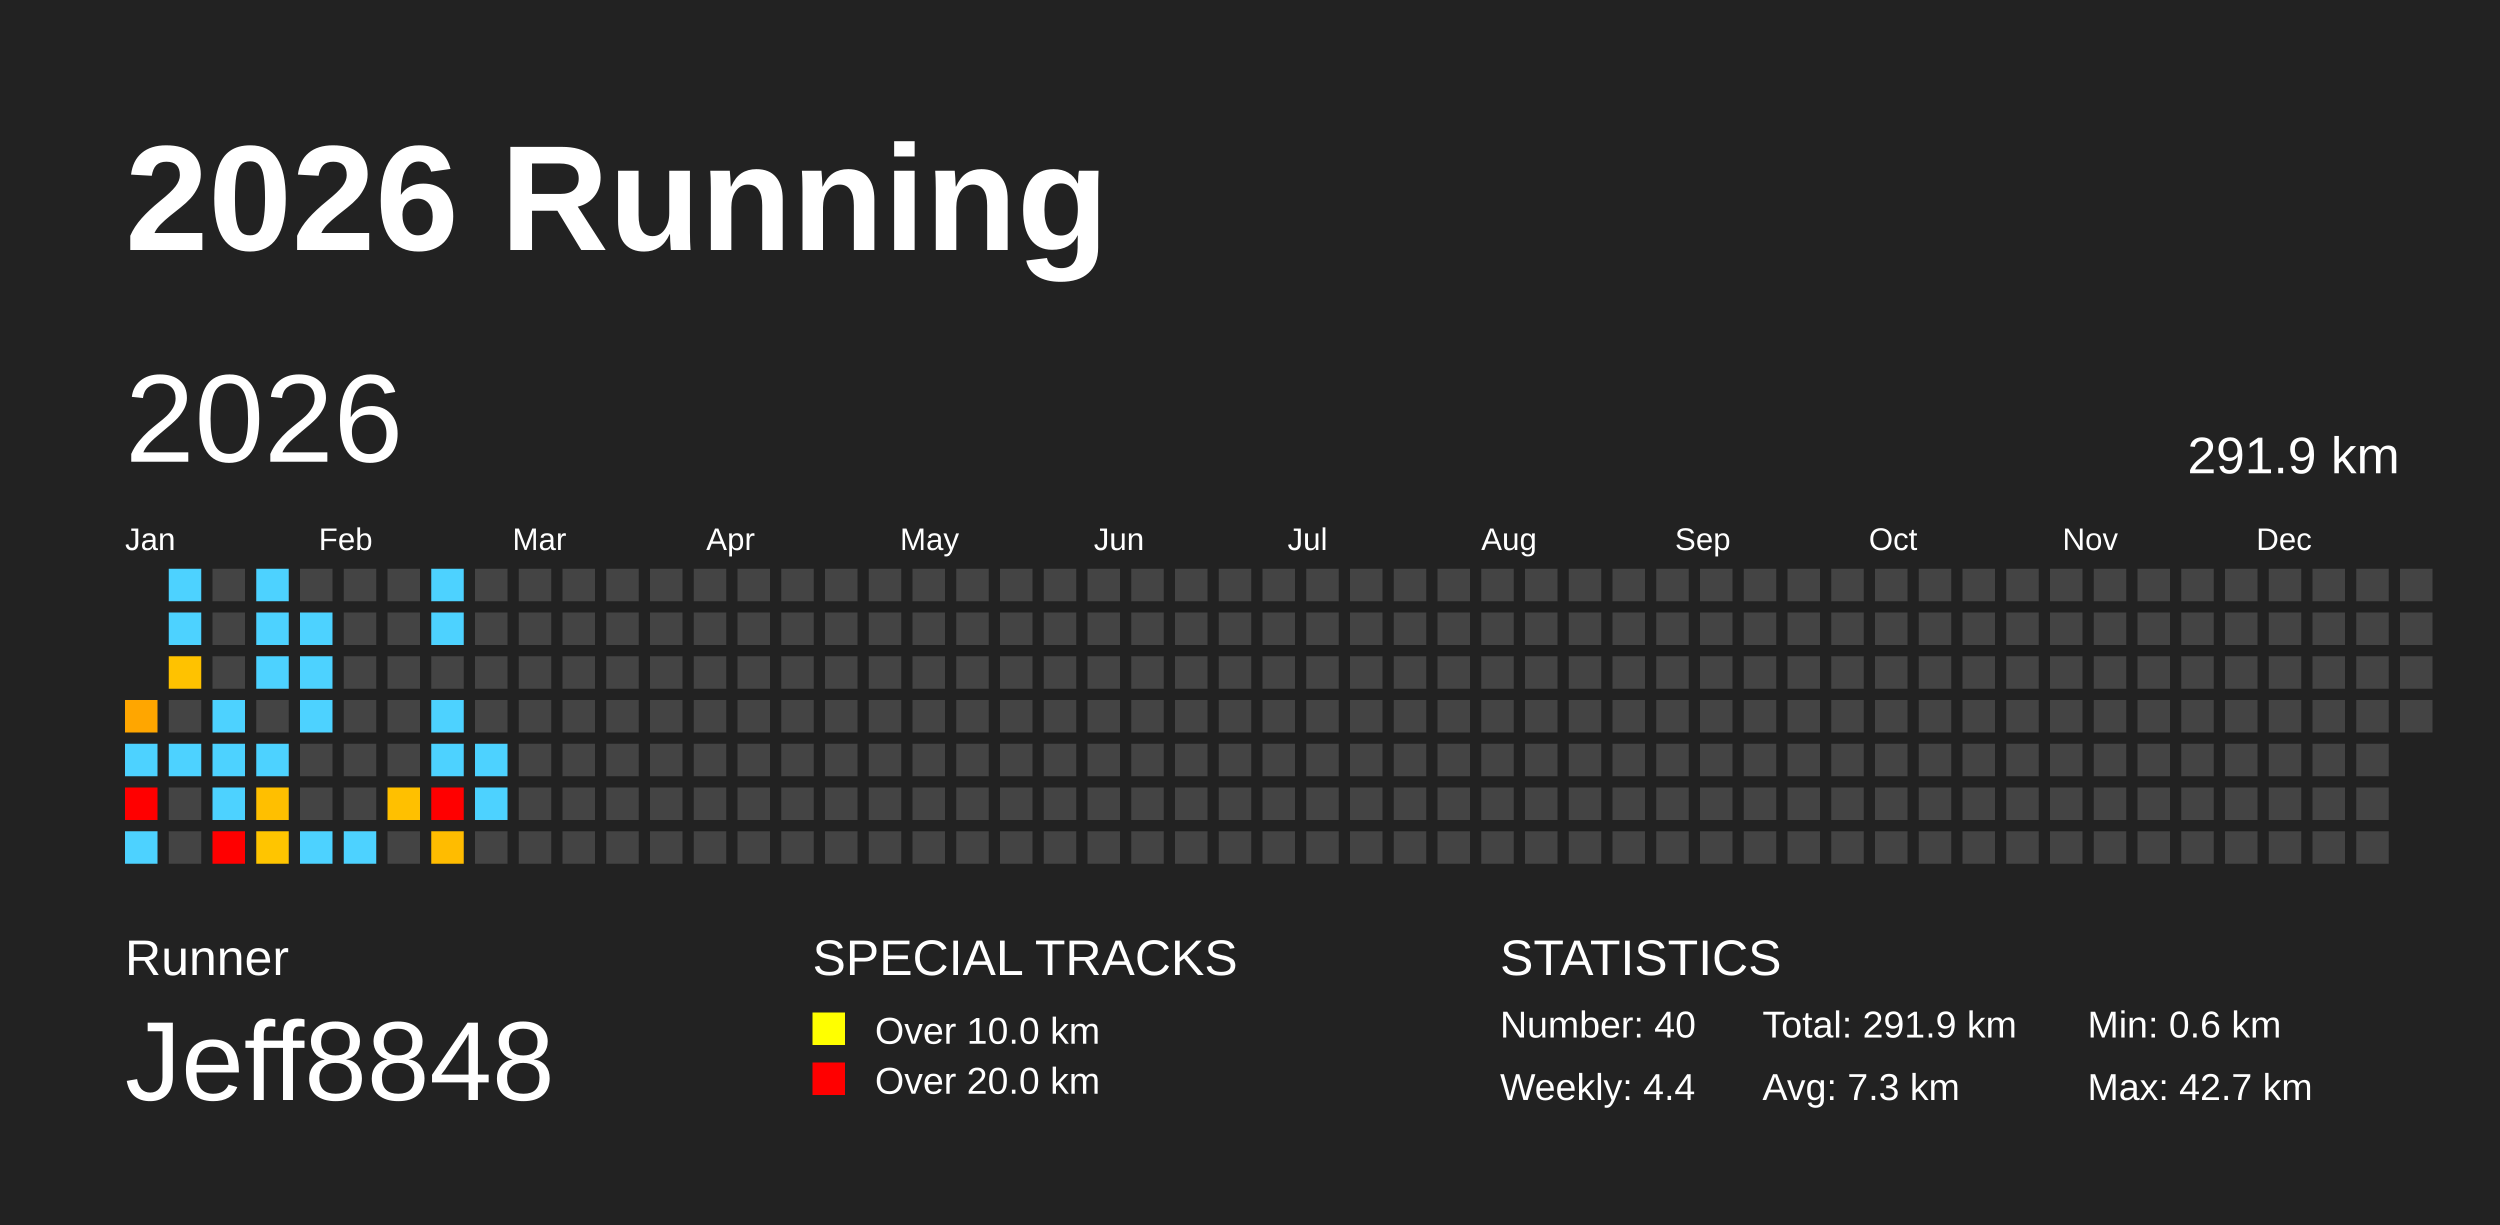
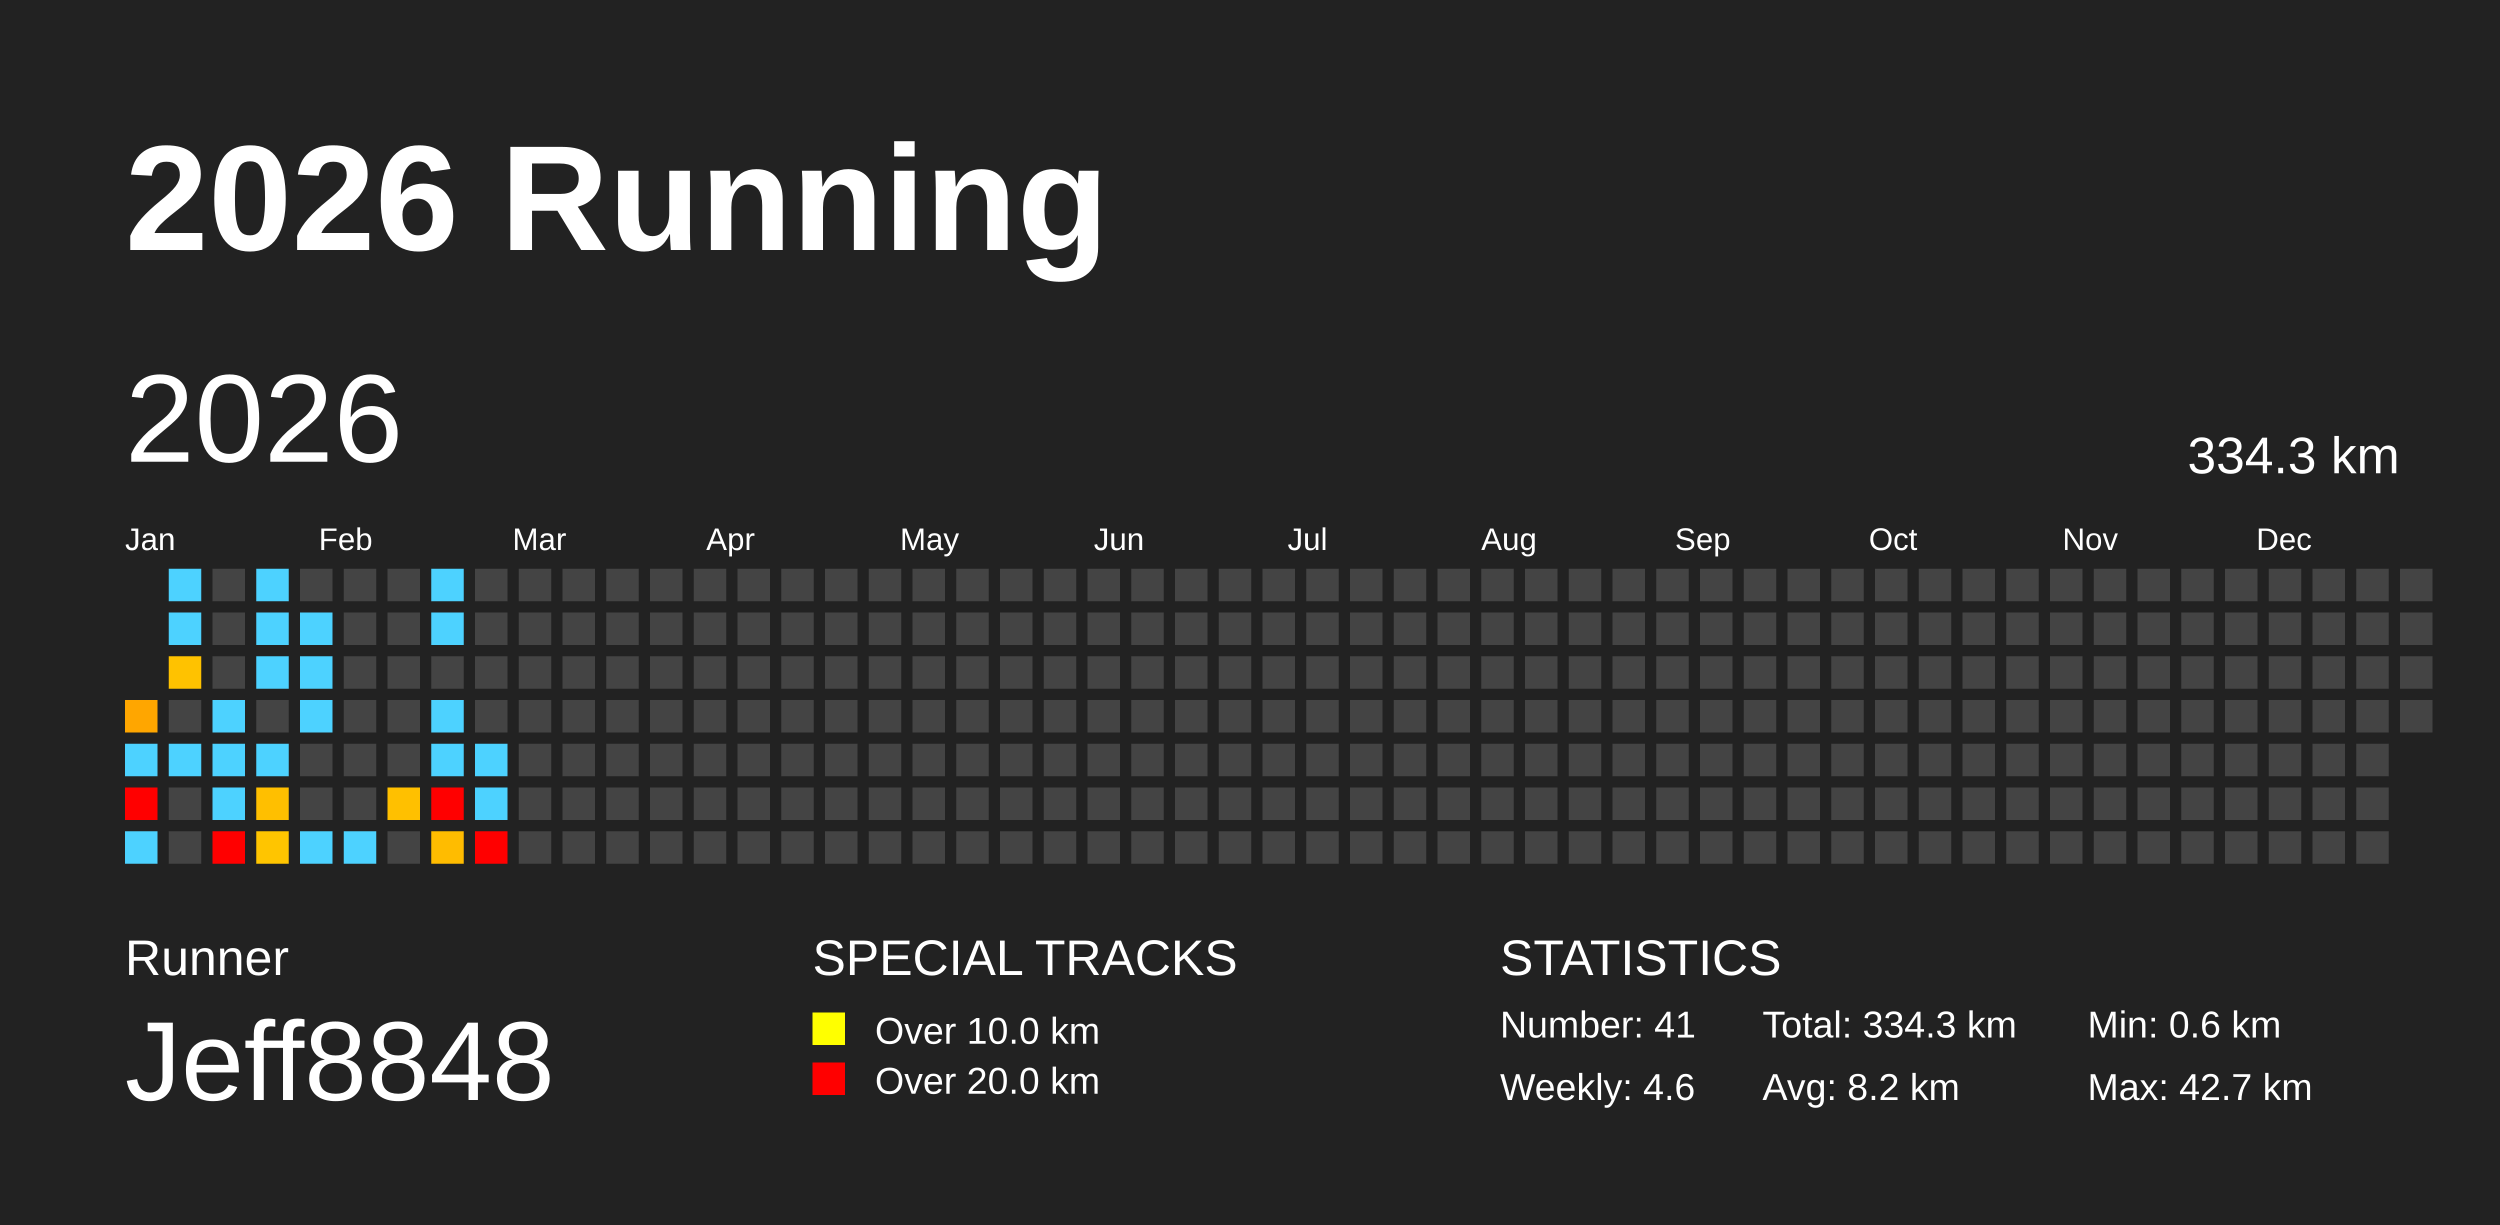
<svg xmlns="http://www.w3.org/2000/svg" baseProfile="full" height="98mm" version="1.1" viewBox="0,0,200,98" width="200mm">
  <defs />
  <rect fill="#222222" height="98" width="200" x="0" y="0" />
  <text fill="#FFFFFF" style="font-size:12px; font-family:Arial; font-weight:bold;" x="10" y="20">2026 Running</text>
  <text fill="#FFFFFF" style="font-size:4px; font-family:Arial" x="10" y="78">Runner</text>
  <text fill="#FFFFFF" style="font-size:9px; font-family:Arial" x="10" y="88">Jeff8848</text>
  <text fill="#FFFFFF" style="font-size:4px; font-family:Arial" x="65" y="78">SPECIAL TRACKS</text>
  <rect fill="yellow" height="2.6" width="2.6" x="65" y="81" />
  <text fill="#FFFFFF" style="font-size:3px; font-family:Arial" x="70" y="83.5">Over 10.0 km</text>
  <rect fill="red" height="2.6" width="2.6" x="65" y="85" />
  <text fill="#FFFFFF" style="font-size:3px; font-family:Arial" x="70" y="87.5">Over 20.0 km</text>
  <text fill="#FFFFFF" style="font-size:4px; font-family:Arial" x="120" y="78">STATISTICS</text>
-   <text fill="#FFFFFF" style="font-size:3px; font-family:Arial" x="120" y="83">Number: 40</text>
-   <text fill="#FFFFFF" style="font-size:3px; font-family:Arial" x="120" y="88">Weekly: 4.4</text>
-   <text fill="#FFFFFF" style="font-size:3px; font-family:Arial" x="141" y="83">Total: 291.9 km</text>
-   <text fill="#FFFFFF" style="font-size:3px; font-family:Arial" x="141" y="88">Avg: 7.3 km</text>
+   <text fill="#FFFFFF" style="font-size:3px; font-family:Arial" x="120" y="83">Number: 41</text>
+   <text fill="#FFFFFF" style="font-size:3px; font-family:Arial" x="120" y="88">Weekly: 4.6</text>
+   <text fill="#FFFFFF" style="font-size:3px; font-family:Arial" x="141" y="83">Total: 334.3 km</text>
+   <text fill="#FFFFFF" style="font-size:3px; font-family:Arial" x="141" y="88">Avg: 8.2 km</text>
  <text fill="#FFFFFF" style="font-size:3px; font-family:Arial" x="167" y="83">Min: 0.6 km</text>
  <text fill="#FFFFFF" style="font-size:3px; font-family:Arial" x="167" y="88">Max: 42.7 km</text>
  <text dominant-baseline="hanging" fill="#FFFFFF" style="font-size:10.0px; font-family:Arial;" x="10" y="30">2026</text>
-   <text dominant-baseline="hanging" fill="#FFFFFF" style="font-size:4.125px; font-family:Arial;" x="175" y="35">291.9 km</text>
+   <text dominant-baseline="hanging" fill="#FFFFFF" style="font-size:4.125px; font-family:Arial;" x="175" y="35">334.3 km</text>
  <text fill="#FFFFFF" style="font-size:2.5px; font-family:Arial" x="10.0" y="44">Jan</text>
  <text fill="#FFFFFF" style="font-size:2.5px; font-family:Arial" x="25.5" y="44">Feb</text>
  <text fill="#FFFFFF" style="font-size:2.5px; font-family:Arial" x="41.0" y="44">Mar</text>
  <text fill="#FFFFFF" style="font-size:2.5px; font-family:Arial" x="56.5" y="44">Apr</text>
  <text fill="#FFFFFF" style="font-size:2.5px; font-family:Arial" x="72.0" y="44">May</text>
  <text fill="#FFFFFF" style="font-size:2.5px; font-family:Arial" x="87.5" y="44">Jun</text>
  <text fill="#FFFFFF" style="font-size:2.5px; font-family:Arial" x="103.0" y="44">Jul</text>
  <text fill="#FFFFFF" style="font-size:2.5px; font-family:Arial" x="118.5" y="44">Aug</text>
  <text fill="#FFFFFF" style="font-size:2.5px; font-family:Arial" x="134.0" y="44">Sep</text>
  <text fill="#FFFFFF" style="font-size:2.5px; font-family:Arial" x="149.5" y="44">Oct</text>
  <text fill="#FFFFFF" style="font-size:2.5px; font-family:Arial" x="165.0" y="44">Nov</text>
  <text fill="#FFFFFF" style="font-size:2.5px; font-family:Arial" x="180.5" y="44">Dec</text>
  <rect fill="#ffa600" height="2.6" width="2.6" x="10.0" y="56.0" />
  <rect fill="#4dd2ff" height="2.6" width="2.6" x="10.0" y="59.5" />
  <rect fill="red" height="2.6" width="2.6" x="10.0" y="63.0" />
  <rect fill="#4dd2ff" height="2.6" width="2.6" x="10.0" y="66.5" />
  <rect fill="#4dd2ff" height="2.6" width="2.6" x="13.5" y="45.5" />
  <rect fill="#4dd2ff" height="2.6" width="2.6" x="13.5" y="49.0" />
  <rect fill="#ffc200" height="2.6" width="2.6" x="13.5" y="52.5" />
  <rect fill="#444444" height="2.6" width="2.6" x="13.5" y="56.0" />
  <rect fill="#4dd2ff" height="2.6" width="2.6" x="13.5" y="59.5" />
  <rect fill="#444444" height="2.6" width="2.6" x="13.5" y="63.0" />
  <rect fill="#444444" height="2.6" width="2.6" x="13.5" y="66.5" />
  <rect fill="#444444" height="2.6" width="2.6" x="17.0" y="45.5" />
  <rect fill="#444444" height="2.6" width="2.6" x="17.0" y="49.0" />
  <rect fill="#444444" height="2.6" width="2.6" x="17.0" y="52.5" />
  <rect fill="#4dd2ff" height="2.6" width="2.6" x="17.0" y="56.0" />
  <rect fill="#4dd2ff" height="2.6" width="2.6" x="17.0" y="59.5" />
  <rect fill="#4dd2ff" height="2.6" width="2.6" x="17.0" y="63.0" />
  <rect fill="red" height="2.6" width="2.6" x="17.0" y="66.5" />
  <rect fill="#4dd2ff" height="2.6" width="2.6" x="20.5" y="45.5" />
  <rect fill="#4dd2ff" height="2.6" width="2.6" x="20.5" y="49.0" />
  <rect fill="#4dd2ff" height="2.6" width="2.6" x="20.5" y="52.5" />
  <rect fill="#444444" height="2.6" width="2.6" x="20.5" y="56.0" />
  <rect fill="#4dd2ff" height="2.6" width="2.6" x="20.5" y="59.5" />
  <rect fill="#ffbf00" height="2.6" width="2.6" x="20.5" y="63.0" />
  <rect fill="#ffc500" height="2.6" width="2.6" x="20.5" y="66.5" />
  <rect fill="#444444" height="2.6" width="2.6" x="24.0" y="45.5" />
  <rect fill="#4dd2ff" height="2.6" width="2.6" x="24.0" y="49.0" />
  <rect fill="#4dd2ff" height="2.6" width="2.6" x="24.0" y="52.5" />
  <rect fill="#4dd2ff" height="2.6" width="2.6" x="24.0" y="56.0" />
  <rect fill="#444444" height="2.6" width="2.6" x="24.0" y="59.5" />
  <rect fill="#444444" height="2.6" width="2.6" x="24.0" y="63.0" />
  <rect fill="#4dd2ff" height="2.6" width="2.6" x="24.0" y="66.5" />
  <rect fill="#444444" height="2.6" width="2.6" x="27.5" y="45.5" />
  <rect fill="#444444" height="2.6" width="2.6" x="27.5" y="49.0" />
  <rect fill="#444444" height="2.6" width="2.6" x="27.5" y="52.5" />
  <rect fill="#444444" height="2.6" width="2.6" x="27.5" y="56.0" />
  <rect fill="#444444" height="2.6" width="2.6" x="27.5" y="59.5" />
  <rect fill="#444444" height="2.6" width="2.6" x="27.5" y="63.0" />
  <rect fill="#4dd2ff" height="2.6" width="2.6" x="27.5" y="66.5" />
  <rect fill="#444444" height="2.6" width="2.6" x="31.0" y="45.5" />
  <rect fill="#444444" height="2.6" width="2.6" x="31.0" y="49.0" />
  <rect fill="#444444" height="2.6" width="2.6" x="31.0" y="52.5" />
  <rect fill="#444444" height="2.6" width="2.6" x="31.0" y="56.0" />
  <rect fill="#444444" height="2.6" width="2.6" x="31.0" y="59.5" />
  <rect fill="#ffc000" height="2.6" width="2.6" x="31.0" y="63.0" />
  <rect fill="#444444" height="2.6" width="2.6" x="31.0" y="66.5" />
  <rect fill="#4dd2ff" height="2.6" width="2.6" x="34.5" y="45.5" />
  <rect fill="#4dd2ff" height="2.6" width="2.6" x="34.5" y="49.0" />
  <rect fill="#444444" height="2.6" width="2.6" x="34.5" y="52.5" />
  <rect fill="#4dd2ff" height="2.6" width="2.6" x="34.5" y="56.0" />
  <rect fill="#4dd2ff" height="2.6" width="2.6" x="34.5" y="59.5" />
  <rect fill="red" height="2.6" width="2.6" x="34.5" y="63.0" />
  <rect fill="#ffbc00" height="2.6" width="2.6" x="34.5" y="66.5" />
  <rect fill="#444444" height="2.6" width="2.6" x="38.0" y="45.5" />
  <rect fill="#444444" height="2.6" width="2.6" x="38.0" y="49.0" />
  <rect fill="#444444" height="2.6" width="2.6" x="38.0" y="52.5" />
  <rect fill="#444444" height="2.6" width="2.6" x="38.0" y="56.0" />
  <rect fill="#4dd2ff" height="2.6" width="2.6" x="38.0" y="59.5" />
  <rect fill="#4dd2ff" height="2.6" width="2.6" x="38.0" y="63.0" />
-   <rect fill="#444444" height="2.6" width="2.6" x="38.0" y="66.5" />
+   <rect fill="red" height="2.6" width="2.6" x="38.0" y="66.5" />
  <rect fill="#444444" height="2.6" width="2.6" x="41.5" y="45.5" />
  <rect fill="#444444" height="2.6" width="2.6" x="41.5" y="49.0" />
  <rect fill="#444444" height="2.6" width="2.6" x="41.5" y="52.5" />
  <rect fill="#444444" height="2.6" width="2.6" x="41.5" y="56.0" />
  <rect fill="#444444" height="2.6" width="2.6" x="41.5" y="59.5" />
  <rect fill="#444444" height="2.6" width="2.6" x="41.5" y="63.0" />
  <rect fill="#444444" height="2.6" width="2.6" x="41.5" y="66.5" />
  <rect fill="#444444" height="2.6" width="2.6" x="45.0" y="45.5" />
  <rect fill="#444444" height="2.6" width="2.6" x="45.0" y="49.0" />
  <rect fill="#444444" height="2.6" width="2.6" x="45.0" y="52.5" />
  <rect fill="#444444" height="2.6" width="2.6" x="45.0" y="56.0" />
  <rect fill="#444444" height="2.6" width="2.6" x="45.0" y="59.5" />
  <rect fill="#444444" height="2.6" width="2.6" x="45.0" y="63.0" />
  <rect fill="#444444" height="2.6" width="2.6" x="45.0" y="66.5" />
  <rect fill="#444444" height="2.6" width="2.6" x="48.5" y="45.5" />
  <rect fill="#444444" height="2.6" width="2.6" x="48.5" y="49.0" />
  <rect fill="#444444" height="2.6" width="2.6" x="48.5" y="52.5" />
  <rect fill="#444444" height="2.6" width="2.6" x="48.5" y="56.0" />
  <rect fill="#444444" height="2.6" width="2.6" x="48.5" y="59.5" />
  <rect fill="#444444" height="2.6" width="2.6" x="48.5" y="63.0" />
  <rect fill="#444444" height="2.6" width="2.6" x="48.5" y="66.5" />
  <rect fill="#444444" height="2.6" width="2.6" x="52.0" y="45.5" />
  <rect fill="#444444" height="2.6" width="2.6" x="52.0" y="49.0" />
  <rect fill="#444444" height="2.6" width="2.6" x="52.0" y="52.5" />
  <rect fill="#444444" height="2.6" width="2.6" x="52.0" y="56.0" />
  <rect fill="#444444" height="2.6" width="2.6" x="52.0" y="59.5" />
  <rect fill="#444444" height="2.6" width="2.6" x="52.0" y="63.0" />
  <rect fill="#444444" height="2.6" width="2.6" x="52.0" y="66.5" />
  <rect fill="#444444" height="2.6" width="2.6" x="55.5" y="45.5" />
  <rect fill="#444444" height="2.6" width="2.6" x="55.5" y="49.0" />
  <rect fill="#444444" height="2.6" width="2.6" x="55.5" y="52.5" />
  <rect fill="#444444" height="2.6" width="2.6" x="55.5" y="56.0" />
  <rect fill="#444444" height="2.6" width="2.6" x="55.5" y="59.5" />
  <rect fill="#444444" height="2.6" width="2.6" x="55.5" y="63.0" />
  <rect fill="#444444" height="2.6" width="2.6" x="55.5" y="66.5" />
  <rect fill="#444444" height="2.6" width="2.6" x="59.0" y="45.5" />
  <rect fill="#444444" height="2.6" width="2.6" x="59.0" y="49.0" />
  <rect fill="#444444" height="2.6" width="2.6" x="59.0" y="52.5" />
  <rect fill="#444444" height="2.6" width="2.6" x="59.0" y="56.0" />
  <rect fill="#444444" height="2.6" width="2.6" x="59.0" y="59.5" />
  <rect fill="#444444" height="2.6" width="2.6" x="59.0" y="63.0" />
  <rect fill="#444444" height="2.6" width="2.6" x="59.0" y="66.5" />
  <rect fill="#444444" height="2.6" width="2.6" x="62.5" y="45.5" />
  <rect fill="#444444" height="2.6" width="2.6" x="62.5" y="49.0" />
  <rect fill="#444444" height="2.6" width="2.6" x="62.5" y="52.5" />
  <rect fill="#444444" height="2.6" width="2.6" x="62.5" y="56.0" />
  <rect fill="#444444" height="2.6" width="2.6" x="62.5" y="59.5" />
  <rect fill="#444444" height="2.6" width="2.6" x="62.5" y="63.0" />
  <rect fill="#444444" height="2.6" width="2.6" x="62.5" y="66.5" />
  <rect fill="#444444" height="2.6" width="2.6" x="66.0" y="45.5" />
  <rect fill="#444444" height="2.6" width="2.6" x="66.0" y="49.0" />
  <rect fill="#444444" height="2.6" width="2.6" x="66.0" y="52.5" />
  <rect fill="#444444" height="2.6" width="2.6" x="66.0" y="56.0" />
  <rect fill="#444444" height="2.6" width="2.6" x="66.0" y="59.5" />
  <rect fill="#444444" height="2.6" width="2.6" x="66.0" y="63.0" />
  <rect fill="#444444" height="2.6" width="2.6" x="66.0" y="66.5" />
  <rect fill="#444444" height="2.6" width="2.6" x="69.5" y="45.5" />
  <rect fill="#444444" height="2.6" width="2.6" x="69.5" y="49.0" />
  <rect fill="#444444" height="2.6" width="2.6" x="69.5" y="52.5" />
  <rect fill="#444444" height="2.6" width="2.6" x="69.5" y="56.0" />
  <rect fill="#444444" height="2.6" width="2.6" x="69.5" y="59.5" />
  <rect fill="#444444" height="2.6" width="2.6" x="69.5" y="63.0" />
  <rect fill="#444444" height="2.6" width="2.6" x="69.5" y="66.5" />
  <rect fill="#444444" height="2.6" width="2.6" x="73.0" y="45.5" />
  <rect fill="#444444" height="2.6" width="2.6" x="73.0" y="49.0" />
  <rect fill="#444444" height="2.6" width="2.6" x="73.0" y="52.5" />
  <rect fill="#444444" height="2.6" width="2.6" x="73.0" y="56.0" />
  <rect fill="#444444" height="2.6" width="2.6" x="73.0" y="59.5" />
  <rect fill="#444444" height="2.6" width="2.6" x="73.0" y="63.0" />
  <rect fill="#444444" height="2.6" width="2.6" x="73.0" y="66.5" />
  <rect fill="#444444" height="2.6" width="2.6" x="76.5" y="45.5" />
  <rect fill="#444444" height="2.6" width="2.6" x="76.5" y="49.0" />
  <rect fill="#444444" height="2.6" width="2.6" x="76.5" y="52.5" />
  <rect fill="#444444" height="2.6" width="2.6" x="76.5" y="56.0" />
  <rect fill="#444444" height="2.6" width="2.6" x="76.5" y="59.5" />
  <rect fill="#444444" height="2.6" width="2.6" x="76.5" y="63.0" />
  <rect fill="#444444" height="2.6" width="2.6" x="76.5" y="66.5" />
  <rect fill="#444444" height="2.6" width="2.6" x="80.0" y="45.5" />
  <rect fill="#444444" height="2.6" width="2.6" x="80.0" y="49.0" />
  <rect fill="#444444" height="2.6" width="2.6" x="80.0" y="52.5" />
  <rect fill="#444444" height="2.6" width="2.6" x="80.0" y="56.0" />
  <rect fill="#444444" height="2.6" width="2.6" x="80.0" y="59.5" />
  <rect fill="#444444" height="2.6" width="2.6" x="80.0" y="63.0" />
  <rect fill="#444444" height="2.6" width="2.6" x="80.0" y="66.5" />
  <rect fill="#444444" height="2.6" width="2.6" x="83.5" y="45.5" />
  <rect fill="#444444" height="2.6" width="2.6" x="83.5" y="49.0" />
  <rect fill="#444444" height="2.6" width="2.6" x="83.5" y="52.5" />
  <rect fill="#444444" height="2.6" width="2.6" x="83.5" y="56.0" />
  <rect fill="#444444" height="2.6" width="2.6" x="83.5" y="59.5" />
  <rect fill="#444444" height="2.6" width="2.6" x="83.5" y="63.0" />
  <rect fill="#444444" height="2.6" width="2.6" x="83.5" y="66.5" />
  <rect fill="#444444" height="2.6" width="2.6" x="87.0" y="45.5" />
  <rect fill="#444444" height="2.6" width="2.6" x="87.0" y="49.0" />
  <rect fill="#444444" height="2.6" width="2.6" x="87.0" y="52.5" />
  <rect fill="#444444" height="2.6" width="2.6" x="87.0" y="56.0" />
  <rect fill="#444444" height="2.6" width="2.6" x="87.0" y="59.5" />
  <rect fill="#444444" height="2.6" width="2.6" x="87.0" y="63.0" />
  <rect fill="#444444" height="2.6" width="2.6" x="87.0" y="66.5" />
  <rect fill="#444444" height="2.6" width="2.6" x="90.5" y="45.5" />
  <rect fill="#444444" height="2.6" width="2.6" x="90.5" y="49.0" />
  <rect fill="#444444" height="2.6" width="2.6" x="90.5" y="52.5" />
  <rect fill="#444444" height="2.6" width="2.6" x="90.5" y="56.0" />
  <rect fill="#444444" height="2.6" width="2.6" x="90.5" y="59.5" />
  <rect fill="#444444" height="2.6" width="2.6" x="90.5" y="63.0" />
  <rect fill="#444444" height="2.6" width="2.6" x="90.5" y="66.5" />
  <rect fill="#444444" height="2.6" width="2.6" x="94.0" y="45.5" />
  <rect fill="#444444" height="2.6" width="2.6" x="94.0" y="49.0" />
  <rect fill="#444444" height="2.6" width="2.6" x="94.0" y="52.5" />
  <rect fill="#444444" height="2.6" width="2.6" x="94.0" y="56.0" />
  <rect fill="#444444" height="2.6" width="2.6" x="94.0" y="59.5" />
  <rect fill="#444444" height="2.6" width="2.6" x="94.0" y="63.0" />
  <rect fill="#444444" height="2.6" width="2.6" x="94.0" y="66.5" />
  <rect fill="#444444" height="2.6" width="2.6" x="97.5" y="45.5" />
  <rect fill="#444444" height="2.6" width="2.6" x="97.5" y="49.0" />
  <rect fill="#444444" height="2.6" width="2.6" x="97.5" y="52.5" />
  <rect fill="#444444" height="2.6" width="2.6" x="97.5" y="56.0" />
  <rect fill="#444444" height="2.6" width="2.6" x="97.5" y="59.5" />
  <rect fill="#444444" height="2.6" width="2.6" x="97.5" y="63.0" />
  <rect fill="#444444" height="2.6" width="2.6" x="97.5" y="66.5" />
  <rect fill="#444444" height="2.6" width="2.6" x="101.0" y="45.5" />
  <rect fill="#444444" height="2.6" width="2.6" x="101.0" y="49.0" />
  <rect fill="#444444" height="2.6" width="2.6" x="101.0" y="52.5" />
  <rect fill="#444444" height="2.6" width="2.6" x="101.0" y="56.0" />
  <rect fill="#444444" height="2.6" width="2.6" x="101.0" y="59.5" />
  <rect fill="#444444" height="2.6" width="2.6" x="101.0" y="63.0" />
  <rect fill="#444444" height="2.6" width="2.6" x="101.0" y="66.5" />
  <rect fill="#444444" height="2.6" width="2.6" x="104.5" y="45.5" />
  <rect fill="#444444" height="2.6" width="2.6" x="104.5" y="49.0" />
  <rect fill="#444444" height="2.6" width="2.6" x="104.5" y="52.5" />
  <rect fill="#444444" height="2.6" width="2.6" x="104.5" y="56.0" />
  <rect fill="#444444" height="2.6" width="2.6" x="104.5" y="59.5" />
  <rect fill="#444444" height="2.6" width="2.6" x="104.5" y="63.0" />
  <rect fill="#444444" height="2.6" width="2.6" x="104.5" y="66.5" />
  <rect fill="#444444" height="2.6" width="2.6" x="108.0" y="45.5" />
  <rect fill="#444444" height="2.6" width="2.6" x="108.0" y="49.0" />
  <rect fill="#444444" height="2.6" width="2.6" x="108.0" y="52.5" />
  <rect fill="#444444" height="2.6" width="2.6" x="108.0" y="56.0" />
  <rect fill="#444444" height="2.6" width="2.6" x="108.0" y="59.5" />
  <rect fill="#444444" height="2.6" width="2.6" x="108.0" y="63.0" />
  <rect fill="#444444" height="2.6" width="2.6" x="108.0" y="66.5" />
  <rect fill="#444444" height="2.6" width="2.6" x="111.5" y="45.5" />
  <rect fill="#444444" height="2.6" width="2.6" x="111.5" y="49.0" />
  <rect fill="#444444" height="2.6" width="2.6" x="111.5" y="52.5" />
  <rect fill="#444444" height="2.6" width="2.6" x="111.5" y="56.0" />
  <rect fill="#444444" height="2.6" width="2.6" x="111.5" y="59.5" />
  <rect fill="#444444" height="2.6" width="2.6" x="111.5" y="63.0" />
  <rect fill="#444444" height="2.6" width="2.6" x="111.5" y="66.5" />
  <rect fill="#444444" height="2.6" width="2.6" x="115.0" y="45.5" />
  <rect fill="#444444" height="2.6" width="2.6" x="115.0" y="49.0" />
  <rect fill="#444444" height="2.6" width="2.6" x="115.0" y="52.5" />
  <rect fill="#444444" height="2.6" width="2.6" x="115.0" y="56.0" />
  <rect fill="#444444" height="2.6" width="2.6" x="115.0" y="59.5" />
  <rect fill="#444444" height="2.6" width="2.6" x="115.0" y="63.0" />
  <rect fill="#444444" height="2.6" width="2.6" x="115.0" y="66.5" />
  <rect fill="#444444" height="2.6" width="2.6" x="118.5" y="45.5" />
  <rect fill="#444444" height="2.6" width="2.6" x="118.5" y="49.0" />
  <rect fill="#444444" height="2.6" width="2.6" x="118.5" y="52.5" />
  <rect fill="#444444" height="2.6" width="2.6" x="118.5" y="56.0" />
  <rect fill="#444444" height="2.6" width="2.6" x="118.5" y="59.5" />
  <rect fill="#444444" height="2.6" width="2.6" x="118.5" y="63.0" />
  <rect fill="#444444" height="2.6" width="2.6" x="118.5" y="66.5" />
  <rect fill="#444444" height="2.6" width="2.6" x="122.0" y="45.5" />
  <rect fill="#444444" height="2.6" width="2.6" x="122.0" y="49.0" />
  <rect fill="#444444" height="2.6" width="2.6" x="122.0" y="52.5" />
  <rect fill="#444444" height="2.6" width="2.6" x="122.0" y="56.0" />
  <rect fill="#444444" height="2.6" width="2.6" x="122.0" y="59.5" />
  <rect fill="#444444" height="2.6" width="2.6" x="122.0" y="63.0" />
  <rect fill="#444444" height="2.6" width="2.6" x="122.0" y="66.5" />
  <rect fill="#444444" height="2.6" width="2.6" x="125.5" y="45.5" />
  <rect fill="#444444" height="2.6" width="2.6" x="125.5" y="49.0" />
  <rect fill="#444444" height="2.6" width="2.6" x="125.5" y="52.5" />
  <rect fill="#444444" height="2.6" width="2.6" x="125.5" y="56.0" />
  <rect fill="#444444" height="2.6" width="2.6" x="125.5" y="59.5" />
  <rect fill="#444444" height="2.6" width="2.6" x="125.5" y="63.0" />
  <rect fill="#444444" height="2.6" width="2.6" x="125.5" y="66.5" />
  <rect fill="#444444" height="2.6" width="2.6" x="129.0" y="45.5" />
  <rect fill="#444444" height="2.6" width="2.6" x="129.0" y="49.0" />
  <rect fill="#444444" height="2.6" width="2.6" x="129.0" y="52.5" />
  <rect fill="#444444" height="2.6" width="2.6" x="129.0" y="56.0" />
  <rect fill="#444444" height="2.6" width="2.6" x="129.0" y="59.5" />
  <rect fill="#444444" height="2.6" width="2.6" x="129.0" y="63.0" />
  <rect fill="#444444" height="2.6" width="2.6" x="129.0" y="66.5" />
  <rect fill="#444444" height="2.6" width="2.6" x="132.5" y="45.5" />
  <rect fill="#444444" height="2.6" width="2.6" x="132.5" y="49.0" />
  <rect fill="#444444" height="2.6" width="2.6" x="132.5" y="52.5" />
  <rect fill="#444444" height="2.6" width="2.6" x="132.5" y="56.0" />
  <rect fill="#444444" height="2.6" width="2.6" x="132.5" y="59.5" />
  <rect fill="#444444" height="2.6" width="2.6" x="132.5" y="63.0" />
  <rect fill="#444444" height="2.6" width="2.6" x="132.5" y="66.5" />
  <rect fill="#444444" height="2.6" width="2.6" x="136.0" y="45.5" />
  <rect fill="#444444" height="2.6" width="2.6" x="136.0" y="49.0" />
  <rect fill="#444444" height="2.6" width="2.6" x="136.0" y="52.5" />
  <rect fill="#444444" height="2.6" width="2.6" x="136.0" y="56.0" />
  <rect fill="#444444" height="2.6" width="2.6" x="136.0" y="59.5" />
  <rect fill="#444444" height="2.6" width="2.6" x="136.0" y="63.0" />
  <rect fill="#444444" height="2.6" width="2.6" x="136.0" y="66.5" />
  <rect fill="#444444" height="2.6" width="2.6" x="139.5" y="45.5" />
  <rect fill="#444444" height="2.6" width="2.6" x="139.5" y="49.0" />
  <rect fill="#444444" height="2.6" width="2.6" x="139.5" y="52.5" />
  <rect fill="#444444" height="2.6" width="2.6" x="139.5" y="56.0" />
  <rect fill="#444444" height="2.6" width="2.6" x="139.5" y="59.5" />
  <rect fill="#444444" height="2.6" width="2.6" x="139.5" y="63.0" />
  <rect fill="#444444" height="2.6" width="2.6" x="139.5" y="66.5" />
  <rect fill="#444444" height="2.6" width="2.6" x="143.0" y="45.5" />
  <rect fill="#444444" height="2.6" width="2.6" x="143.0" y="49.0" />
  <rect fill="#444444" height="2.6" width="2.6" x="143.0" y="52.5" />
  <rect fill="#444444" height="2.6" width="2.6" x="143.0" y="56.0" />
  <rect fill="#444444" height="2.6" width="2.6" x="143.0" y="59.5" />
  <rect fill="#444444" height="2.6" width="2.6" x="143.0" y="63.0" />
  <rect fill="#444444" height="2.6" width="2.6" x="143.0" y="66.5" />
  <rect fill="#444444" height="2.6" width="2.6" x="146.5" y="45.5" />
  <rect fill="#444444" height="2.6" width="2.6" x="146.5" y="49.0" />
  <rect fill="#444444" height="2.6" width="2.6" x="146.5" y="52.5" />
  <rect fill="#444444" height="2.6" width="2.6" x="146.5" y="56.0" />
  <rect fill="#444444" height="2.6" width="2.6" x="146.5" y="59.5" />
  <rect fill="#444444" height="2.6" width="2.6" x="146.5" y="63.0" />
  <rect fill="#444444" height="2.6" width="2.6" x="146.5" y="66.5" />
  <rect fill="#444444" height="2.6" width="2.6" x="150.0" y="45.5" />
  <rect fill="#444444" height="2.6" width="2.6" x="150.0" y="49.0" />
  <rect fill="#444444" height="2.6" width="2.6" x="150.0" y="52.5" />
  <rect fill="#444444" height="2.6" width="2.6" x="150.0" y="56.0" />
  <rect fill="#444444" height="2.6" width="2.6" x="150.0" y="59.5" />
  <rect fill="#444444" height="2.6" width="2.6" x="150.0" y="63.0" />
  <rect fill="#444444" height="2.6" width="2.6" x="150.0" y="66.5" />
  <rect fill="#444444" height="2.6" width="2.6" x="153.5" y="45.5" />
  <rect fill="#444444" height="2.6" width="2.6" x="153.5" y="49.0" />
  <rect fill="#444444" height="2.6" width="2.6" x="153.5" y="52.5" />
  <rect fill="#444444" height="2.6" width="2.6" x="153.5" y="56.0" />
  <rect fill="#444444" height="2.6" width="2.6" x="153.5" y="59.5" />
  <rect fill="#444444" height="2.6" width="2.6" x="153.5" y="63.0" />
  <rect fill="#444444" height="2.6" width="2.6" x="153.5" y="66.5" />
  <rect fill="#444444" height="2.6" width="2.6" x="157.0" y="45.5" />
  <rect fill="#444444" height="2.6" width="2.6" x="157.0" y="49.0" />
  <rect fill="#444444" height="2.6" width="2.6" x="157.0" y="52.5" />
  <rect fill="#444444" height="2.6" width="2.6" x="157.0" y="56.0" />
  <rect fill="#444444" height="2.6" width="2.6" x="157.0" y="59.5" />
  <rect fill="#444444" height="2.6" width="2.6" x="157.0" y="63.0" />
  <rect fill="#444444" height="2.6" width="2.6" x="157.0" y="66.5" />
  <rect fill="#444444" height="2.6" width="2.6" x="160.5" y="45.5" />
  <rect fill="#444444" height="2.6" width="2.6" x="160.5" y="49.0" />
  <rect fill="#444444" height="2.6" width="2.6" x="160.5" y="52.5" />
  <rect fill="#444444" height="2.6" width="2.6" x="160.5" y="56.0" />
  <rect fill="#444444" height="2.6" width="2.6" x="160.5" y="59.5" />
  <rect fill="#444444" height="2.6" width="2.6" x="160.5" y="63.0" />
  <rect fill="#444444" height="2.6" width="2.6" x="160.5" y="66.5" />
  <rect fill="#444444" height="2.6" width="2.6" x="164.0" y="45.5" />
  <rect fill="#444444" height="2.6" width="2.6" x="164.0" y="49.0" />
  <rect fill="#444444" height="2.6" width="2.6" x="164.0" y="52.5" />
  <rect fill="#444444" height="2.6" width="2.6" x="164.0" y="56.0" />
  <rect fill="#444444" height="2.6" width="2.6" x="164.0" y="59.5" />
  <rect fill="#444444" height="2.6" width="2.6" x="164.0" y="63.0" />
  <rect fill="#444444" height="2.6" width="2.6" x="164.0" y="66.5" />
  <rect fill="#444444" height="2.6" width="2.6" x="167.5" y="45.5" />
  <rect fill="#444444" height="2.6" width="2.6" x="167.5" y="49.0" />
  <rect fill="#444444" height="2.6" width="2.6" x="167.5" y="52.5" />
  <rect fill="#444444" height="2.6" width="2.6" x="167.5" y="56.0" />
  <rect fill="#444444" height="2.6" width="2.6" x="167.5" y="59.5" />
  <rect fill="#444444" height="2.6" width="2.6" x="167.5" y="63.0" />
  <rect fill="#444444" height="2.6" width="2.6" x="167.5" y="66.5" />
  <rect fill="#444444" height="2.6" width="2.6" x="171.0" y="45.5" />
  <rect fill="#444444" height="2.6" width="2.6" x="171.0" y="49.0" />
  <rect fill="#444444" height="2.6" width="2.6" x="171.0" y="52.5" />
  <rect fill="#444444" height="2.6" width="2.6" x="171.0" y="56.0" />
  <rect fill="#444444" height="2.6" width="2.6" x="171.0" y="59.5" />
  <rect fill="#444444" height="2.6" width="2.6" x="171.0" y="63.0" />
  <rect fill="#444444" height="2.6" width="2.6" x="171.0" y="66.5" />
  <rect fill="#444444" height="2.6" width="2.6" x="174.5" y="45.5" />
  <rect fill="#444444" height="2.6" width="2.6" x="174.5" y="49.0" />
  <rect fill="#444444" height="2.6" width="2.6" x="174.5" y="52.5" />
  <rect fill="#444444" height="2.6" width="2.6" x="174.5" y="56.0" />
  <rect fill="#444444" height="2.6" width="2.6" x="174.5" y="59.5" />
  <rect fill="#444444" height="2.6" width="2.6" x="174.5" y="63.0" />
  <rect fill="#444444" height="2.6" width="2.6" x="174.5" y="66.5" />
  <rect fill="#444444" height="2.6" width="2.6" x="178.0" y="45.5" />
  <rect fill="#444444" height="2.6" width="2.6" x="178.0" y="49.0" />
  <rect fill="#444444" height="2.6" width="2.6" x="178.0" y="52.5" />
  <rect fill="#444444" height="2.6" width="2.6" x="178.0" y="56.0" />
  <rect fill="#444444" height="2.6" width="2.6" x="178.0" y="59.5" />
  <rect fill="#444444" height="2.6" width="2.6" x="178.0" y="63.0" />
  <rect fill="#444444" height="2.6" width="2.6" x="178.0" y="66.5" />
  <rect fill="#444444" height="2.6" width="2.6" x="181.5" y="45.5" />
  <rect fill="#444444" height="2.6" width="2.6" x="181.5" y="49.0" />
  <rect fill="#444444" height="2.6" width="2.6" x="181.5" y="52.5" />
  <rect fill="#444444" height="2.6" width="2.6" x="181.5" y="56.0" />
  <rect fill="#444444" height="2.6" width="2.6" x="181.5" y="59.5" />
  <rect fill="#444444" height="2.6" width="2.6" x="181.5" y="63.0" />
  <rect fill="#444444" height="2.6" width="2.6" x="181.5" y="66.5" />
  <rect fill="#444444" height="2.6" width="2.6" x="185.0" y="45.5" />
  <rect fill="#444444" height="2.6" width="2.6" x="185.0" y="49.0" />
  <rect fill="#444444" height="2.6" width="2.6" x="185.0" y="52.5" />
  <rect fill="#444444" height="2.6" width="2.6" x="185.0" y="56.0" />
  <rect fill="#444444" height="2.6" width="2.6" x="185.0" y="59.5" />
  <rect fill="#444444" height="2.6" width="2.6" x="185.0" y="63.0" />
  <rect fill="#444444" height="2.6" width="2.6" x="185.0" y="66.5" />
  <rect fill="#444444" height="2.6" width="2.6" x="188.5" y="45.5" />
  <rect fill="#444444" height="2.6" width="2.6" x="188.5" y="49.0" />
  <rect fill="#444444" height="2.6" width="2.6" x="188.5" y="52.5" />
  <rect fill="#444444" height="2.6" width="2.6" x="188.5" y="56.0" />
  <rect fill="#444444" height="2.6" width="2.6" x="188.5" y="59.5" />
  <rect fill="#444444" height="2.6" width="2.6" x="188.5" y="63.0" />
  <rect fill="#444444" height="2.6" width="2.6" x="188.5" y="66.5" />
  <rect fill="#444444" height="2.6" width="2.6" x="192.0" y="45.5" />
  <rect fill="#444444" height="2.6" width="2.6" x="192.0" y="49.0" />
  <rect fill="#444444" height="2.6" width="2.6" x="192.0" y="52.5" />
  <rect fill="#444444" height="2.6" width="2.6" x="192.0" y="56.0" />
</svg>
